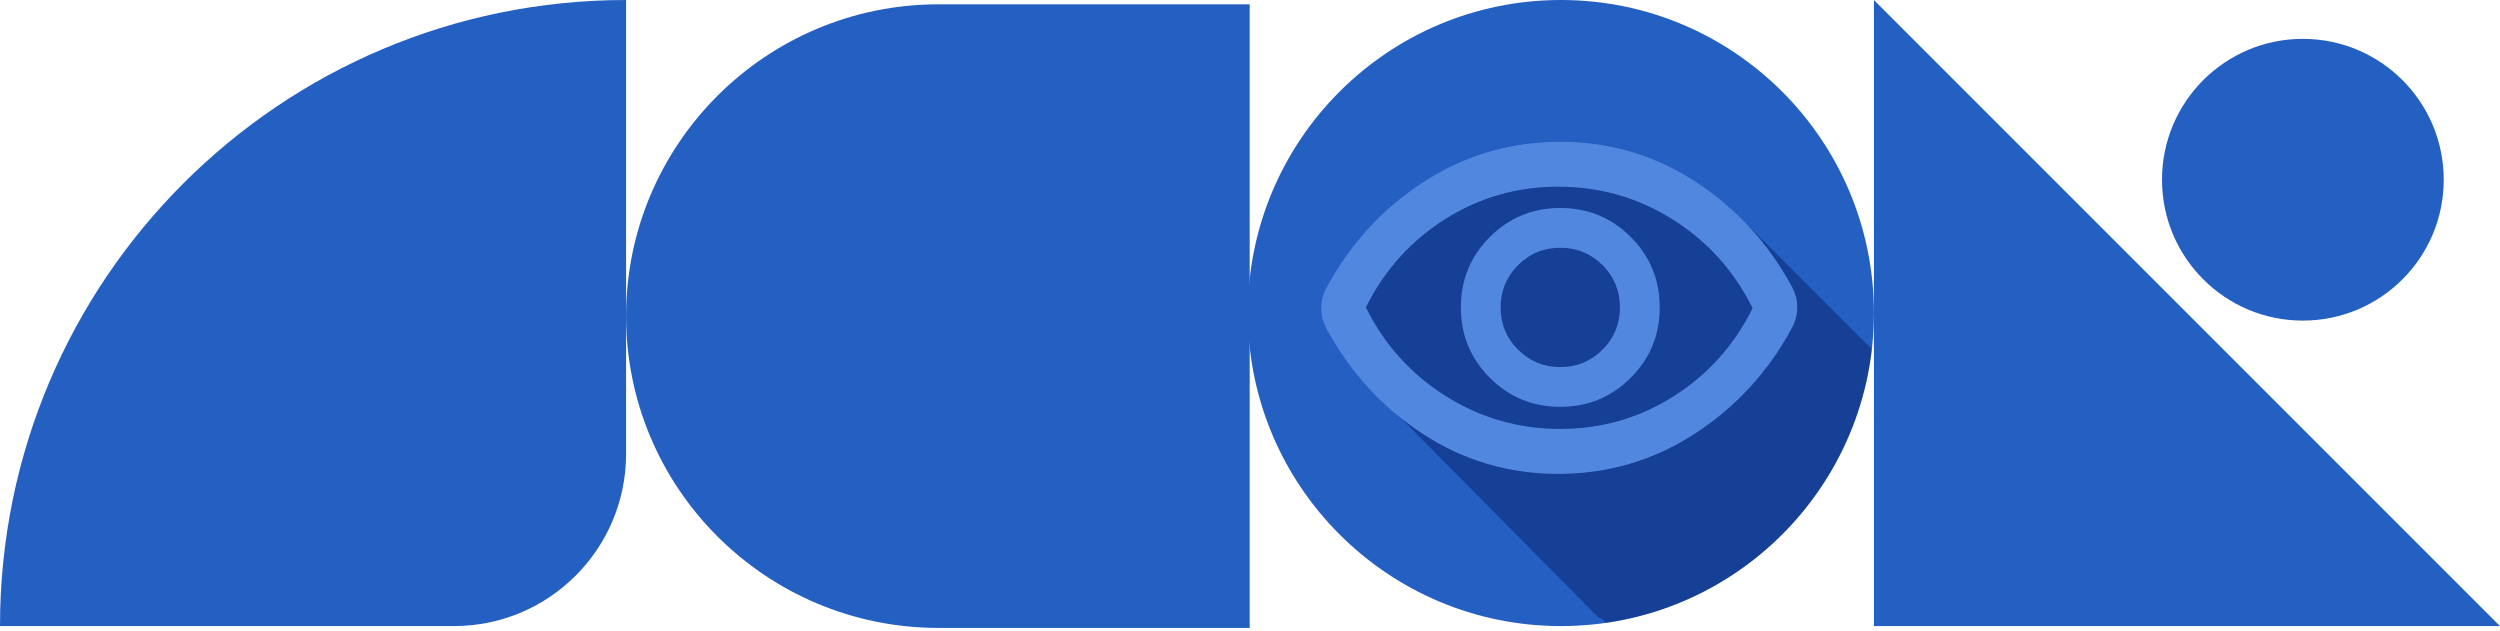
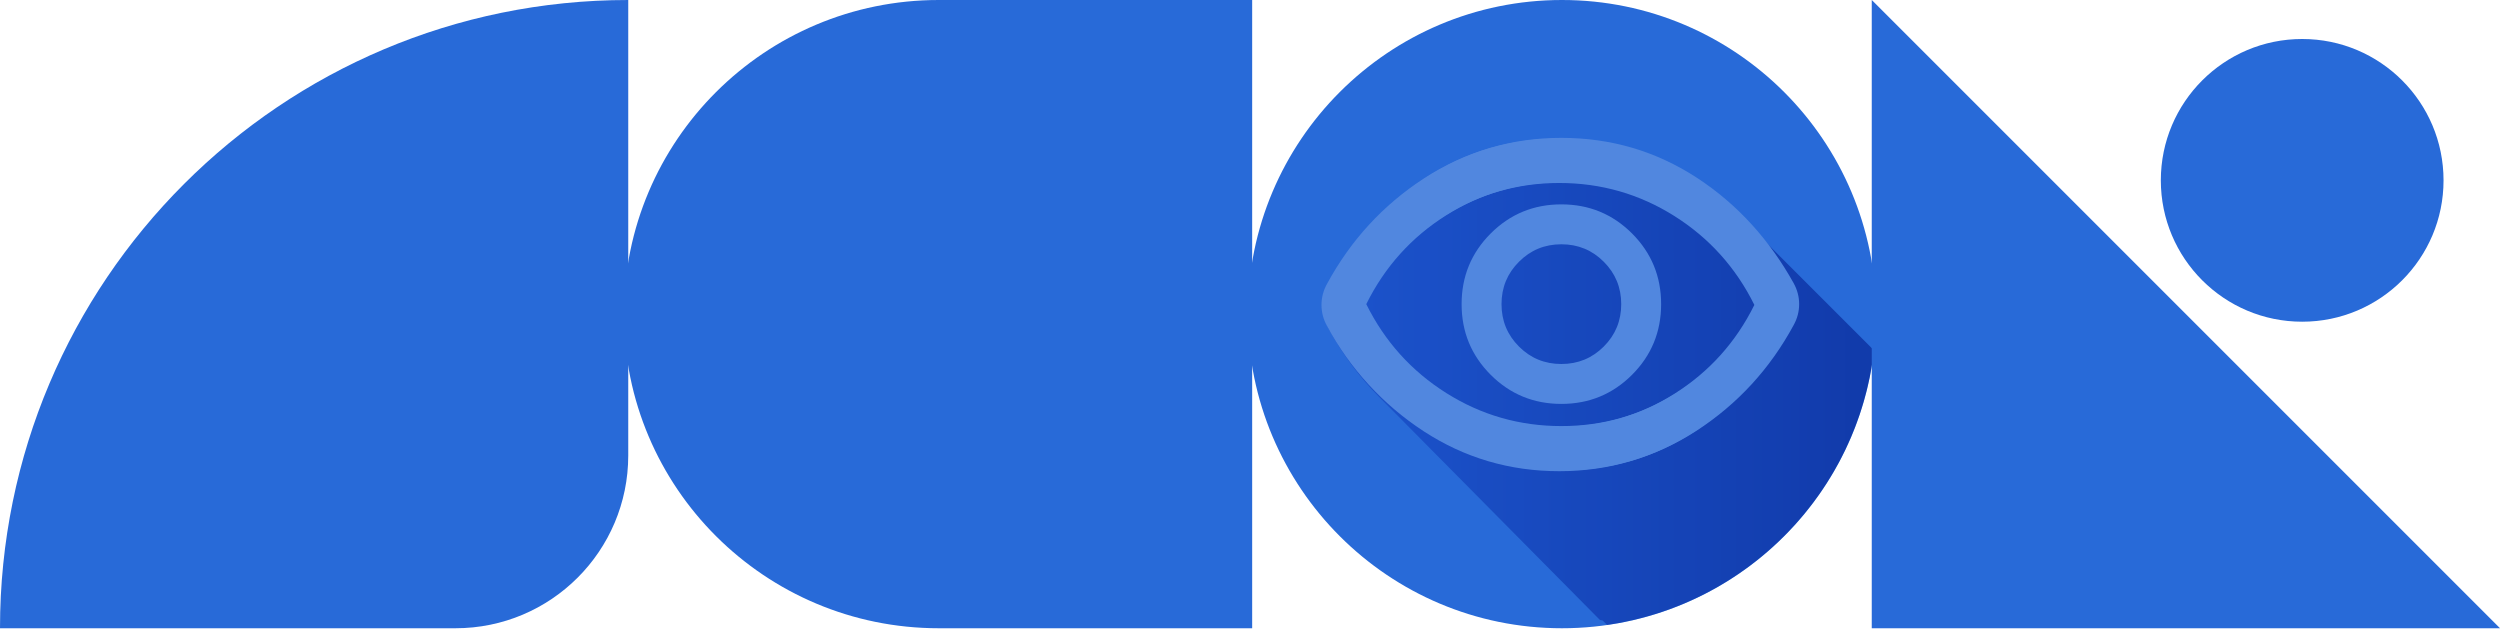
- <svg xmlns="http://www.w3.org/2000/svg" width="579" height="146" viewBox="0 0 579 146" fill="none">
-   <g id="components-header-group">
-     <path id="Vector" d="M579 145H434V0L579 145Z" fill="#245FC2" />
-     <g id="Group 129">
-       <path id="Vector_2" d="M105.125 145H0C0 64.919 64.919 0 145 0V105.125C145 127.147 127.147 145 105.125 145Z" fill="#245FC2" />
-     </g>
-     <path id="Vector_3" d="M289.427 1V145.427H217.377C177.404 145.427 145 113.096 145 73.213C145 33.331 177.404 1 217.377 1L289.427 1Z" fill="#245FC2" />
-     <path id="Vector_4" d="M361.5 145C401.541 145 434 112.541 434 72.5C434 32.459 401.541 0 361.5 0C321.459 0 289 32.459 289 72.5C289 112.541 321.459 145 361.5 145Z" fill="#245FC2" />
-     <path id="Vector_5" style="mix-blend-mode:multiply" opacity="0.4" d="M433.517 80.863L405.227 52.573C405.141 52.484 405.051 52.398 404.964 52.309C404.877 52.221 404.789 52.136 404.702 52.048C404.615 51.959 404.526 51.872 404.438 51.784C404.351 51.695 404.262 51.609 404.175 51.521C404.088 51.432 403.999 51.345 403.911 51.257C400.537 47.803 396.78 44.727 392.641 42.029C383.218 35.889 372.792 32.819 361.364 32.819C349.936 32.819 339.511 35.889 330.088 42.029C320.664 48.17 313.224 56.269 307.766 66.335C307.339 67.102 307.019 67.89 306.806 68.703C306.593 69.512 306.486 70.341 306.486 71.195C306.486 72.05 306.593 72.879 306.806 73.692C307.019 74.501 307.339 75.289 307.766 76.056C310.887 81.813 314.661 86.924 319.081 91.397C319.167 91.485 319.256 91.571 319.342 91.659L370.244 143.07L370.911 143.227C370.998 143.316 371.087 143.402 371.174 143.491C371.261 143.579 371.35 143.665 371.438 143.754C371.603 143.923 371.781 144.08 371.948 144.248C404.317 139.575 429.766 113.521 433.517 80.863Z" fill="#002971" />
-     <path id="Vector_6" d="M345.054 87.508C340.576 83.025 338.338 77.591 338.338 71.195C338.338 64.799 340.577 59.365 345.054 54.883C349.531 50.411 354.967 48.17 361.363 48.17C367.76 48.17 373.196 50.411 377.673 54.883C382.151 59.365 384.389 64.799 384.389 71.195C384.389 77.591 382.151 83.025 377.673 87.508C373.196 91.98 367.76 94.221 361.363 94.221C354.967 94.221 349.531 91.98 345.054 87.508ZM371.149 80.984C373.836 78.297 375.179 75.033 375.179 71.195C375.179 67.358 373.836 64.098 371.149 61.412C368.463 58.72 365.201 57.38 361.363 57.38C357.526 57.38 354.264 58.72 351.578 61.412C348.891 64.098 347.548 67.358 347.548 71.195C347.548 75.033 348.891 78.297 351.578 80.984C354.264 83.67 357.526 85.011 361.363 85.011C365.201 85.011 368.463 83.67 371.149 80.984Z" fill="#5187DF" />
-     <g id="Group">
-       <path id="Vector_7" d="M360.878 109.752C349.45 109.752 339.025 106.682 329.601 100.542C320.178 94.402 312.737 86.302 307.279 76.237C306.853 75.47 306.533 74.682 306.32 73.873C306.107 73.06 306 72.231 306 71.376C306 70.522 306.107 69.693 306.32 68.884C306.533 68.071 306.853 67.283 307.279 66.515C312.737 56.45 320.178 48.35 329.601 42.21C339.025 36.07 349.45 33 360.878 33C372.305 33 382.731 36.07 392.154 42.21C401.578 48.35 409.019 56.45 414.477 66.515C414.903 67.283 415.223 68.071 415.436 68.884C415.649 69.693 415.756 70.522 415.756 71.376C415.756 72.231 415.649 73.06 415.436 73.873C415.223 74.682 414.903 75.47 414.477 76.237C409.019 86.302 401.578 94.402 392.154 100.542C382.731 106.682 372.306 109.752 360.878 109.752ZM360.878 99.519C370.515 99.519 379.362 96.981 387.421 91.905C395.48 86.834 401.642 79.988 405.906 71.376C401.642 62.765 395.48 55.918 387.421 50.842C379.362 45.772 370.515 43.234 360.878 43.234C351.241 43.234 342.393 45.772 334.334 50.842C326.275 55.918 320.114 62.765 315.85 71.376C320.114 79.988 326.275 86.834 334.334 91.905C342.393 96.981 351.241 99.519 360.878 99.519Z" fill="#5187DF" />
-     </g>
-     <path id="Vector_8" d="M533.344 74.25C551.362 74.25 565.969 59.643 565.969 41.625C565.969 23.606 551.362 9 533.344 9C515.325 9 500.719 23.606 500.719 41.625C500.719 59.643 515.325 74.25 533.344 74.25Z" fill="#245FC2" />
-     <g id="Group_2">
-       <path id="Vector_9" d="M361.364 109.571C349.937 109.571 339.511 106.501 330.088 100.361C320.664 94.221 313.223 86.121 307.766 76.056C307.339 75.289 307.019 74.501 306.806 73.692C306.593 72.879 306.486 72.05 306.486 71.195C306.486 70.341 306.593 69.512 306.806 68.703C307.019 67.89 307.339 67.102 307.766 66.334C313.223 56.269 320.664 48.17 330.088 42.029C339.511 35.889 349.937 32.819 361.364 32.819C372.792 32.819 383.218 35.889 392.641 42.029C402.064 48.17 409.505 56.269 414.963 66.334C415.39 67.102 415.709 67.89 415.922 68.703C416.136 69.512 416.242 70.341 416.242 71.195C416.242 72.05 416.136 72.879 415.922 73.692C415.709 74.501 415.39 75.289 414.963 76.056C409.505 86.121 402.064 94.221 392.641 100.361C383.218 106.501 372.792 109.571 361.364 109.571ZM361.364 99.338C371.001 99.338 379.849 96.8 387.908 91.724C395.967 86.653 402.128 79.807 406.392 71.195C402.128 62.584 395.967 55.737 387.908 50.661C379.849 45.591 371.001 43.053 361.364 43.053C351.728 43.053 342.88 45.591 334.821 50.661C326.762 55.737 320.6 62.584 316.336 71.195C320.6 79.807 326.762 86.653 334.821 91.724C342.88 96.8 351.728 99.338 361.364 99.338Z" fill="#5187DF" />
-     </g>
-   </g>
+ <svg xmlns="http://www.w3.org/2000/svg" width="577" height="145" viewBox="0 0 577 145" fill="none">
+   <path d="M105.125 145H0C0 64.919 64.919 0 145 0V105.125C145 127.147 127.147 145 105.125 145Z" fill="#286AD8" />
+   <path d="M289 0V145H216.665C176.533 145 144 112.541 144 72.5C144 32.459 176.533 2.23036e-05 216.665 2.23036e-05L289 0Z" fill="#286AD8" />
+   <path d="M360.5 145C400.541 145 433 112.541 433 72.5C433 32.459 400.541 0 360.5 0C320.459 0 288 32.459 288 72.5C288 112.541 320.459 145 360.5 145Z" fill="#286AD8" />
+   <path style="mix-blend-mode:multiply" opacity="0.58" d="M432.517 80.863L404.227 52.573C404.141 52.484 404.051 52.398 403.964 52.309C403.877 52.221 403.789 52.136 403.702 52.048C403.615 51.959 403.526 51.872 403.438 51.784C403.351 51.695 403.262 51.609 403.175 51.521C403.088 51.432 402.999 51.345 402.911 51.257C399.537 47.803 395.78 44.727 391.641 42.029C382.218 35.889 371.792 32.819 360.364 32.819C348.936 32.819 338.511 35.889 329.088 42.029C319.664 48.17 312.224 56.269 306.766 66.335C306.339 67.102 306.019 67.89 305.806 68.703C305.593 69.512 305.486 70.341 305.486 71.195C305.486 72.05 305.593 72.879 305.806 73.692C306.019 74.501 306.339 75.289 306.766 76.056C309.887 81.813 313.661 86.924 318.081 91.397C318.167 91.485 318.256 91.571 318.342 91.659L369.244 143.07L369.911 143.227C369.998 143.316 370.087 143.402 370.174 143.491C370.261 143.579 370.35 143.665 370.438 143.754C370.603 143.923 370.781 144.08 370.948 144.248C403.317 139.575 428.766 113.521 432.517 80.863Z" fill="url(#paint0_linear_616_720)" />
+   <path d="M344.054 86.508C339.576 82.025 337.338 76.591 337.338 70.195C337.338 63.799 339.577 58.365 344.054 53.883C348.531 49.411 353.967 47.17 360.363 47.17C366.76 47.17 372.196 49.411 376.673 53.883C381.151 58.365 383.389 63.799 383.389 70.195C383.389 76.591 381.151 82.025 376.673 86.508C372.196 90.98 366.76 93.221 360.363 93.221C353.967 93.221 348.531 90.98 344.054 86.508ZM370.149 79.984C372.836 77.297 374.179 74.033 374.179 70.195C374.179 66.358 372.836 63.098 370.149 60.412C367.463 57.72 364.201 56.38 360.363 56.38C356.526 56.38 353.264 57.72 350.578 60.412C347.891 63.098 346.548 66.358 346.548 70.195C346.548 74.033 347.891 77.297 350.578 79.984C353.264 82.67 356.526 84.011 360.363 84.011C364.201 84.011 367.463 82.67 370.149 79.984Z" fill="#5187DF" />
+   <path d="M359.878 108.752C348.45 108.752 338.025 105.682 328.601 99.542C319.178 93.402 311.5 85 306.279 75.237C305.853 74.47 305.533 73.682 305.32 72.873C305.107 72.06 305 71.231 305 70.376C305 69.522 305.107 68.693 305.32 67.884C305.533 67.071 305.853 66.283 306.279 65.515C311.737 55.45 319.178 47.35 328.601 41.21C338.025 35.07 348.45 32 359.878 32C371.305 32 381.731 35.07 391.154 41.21C400.578 47.35 408.019 55.45 413.477 65.515C413.903 66.283 414.223 67.071 414.436 67.884C414.649 68.693 414.756 69.522 414.756 70.376C414.756 71.231 414.649 72.06 414.436 72.873C414.223 73.682 413.903 74.47 413.477 75.237C408.019 85.302 400.578 93.402 391.154 99.542C381.731 105.682 371.306 108.752 359.878 108.752ZM359.878 98.519C369.515 98.519 378.362 95.981 386.421 90.905C394.48 85.834 400.642 78.988 404.906 70.376C400.642 61.765 394.48 54.918 386.421 49.842C378.362 44.772 369.515 42.234 359.878 42.234C350.241 42.234 341.393 44.772 333.334 49.842C325.275 54.918 319.114 61.765 314.85 70.376C319.114 78.988 325.275 85.834 333.334 90.905C341.393 95.981 350.241 98.519 359.878 98.519Z" fill="#5187DF" />
+   <path d="M360.364 108.571C348.937 108.571 338.511 105.501 329.088 99.361C319.664 93.221 312.223 85.121 306.766 75.056C306.339 74.289 306.019 73.501 305.806 72.692C305.593 71.879 305.486 71.05 305.486 70.195C305.486 69.341 305.593 68.512 305.806 67.703C306.019 66.89 306.339 66.102 306.766 65.334C312.223 55.269 319.664 47.17 329.088 41.029C338.511 34.889 348.937 31.819 360.364 31.819C371.792 31.819 382.218 34.889 391.641 41.029C401.064 47.17 408.5 55.5 413.963 65.334C414.39 66.102 414.709 66.89 414.922 67.703C415.136 68.512 415.242 69.341 415.242 70.195C415.242 71.05 415.136 71.879 414.922 72.692C414.709 73.501 414.39 74.289 413.963 75.056C408.505 85.121 401.064 93.221 391.641 99.361C382.218 105.501 371.792 108.571 360.364 108.571ZM360.364 98.338C370.001 98.338 378.849 95.8 386.908 90.724C394.967 85.653 401.128 78.807 405.392 70.195C401.128 61.584 394.967 54.737 386.908 49.661C378.849 44.591 370.001 42.053 360.364 42.053C350.728 42.053 341.88 44.591 333.821 49.661C325.762 54.737 319.6 61.584 315.336 70.195C319.6 78.807 325.762 85.648 333.821 90.724C341.88 95.8 350.728 98.338 360.364 98.338Z" fill="#5187DF" />
+   <path d="M531.344 74.25C549.362 74.25 563.969 59.643 563.969 41.625C563.969 23.606 549.362 9 531.344 9C513.325 9 498.719 23.606 498.719 41.625C498.719 59.643 513.325 74.25 531.344 74.25Z" fill="#286AD8" />
+   <path d="M577 145H432V0L577 145Z" fill="#286AD8" />
+   <defs>
+     <linearGradient id="paint0_linear_616_720" x1="305.486" y1="88.534" x2="432.517" y2="88.534" gradientUnits="userSpaceOnUse">
+       <stop stop-color="#7AA5E7" />
+       <stop offset="1" stop-color="#003BA1" />
+     </linearGradient>
+   </defs>
</svg>
